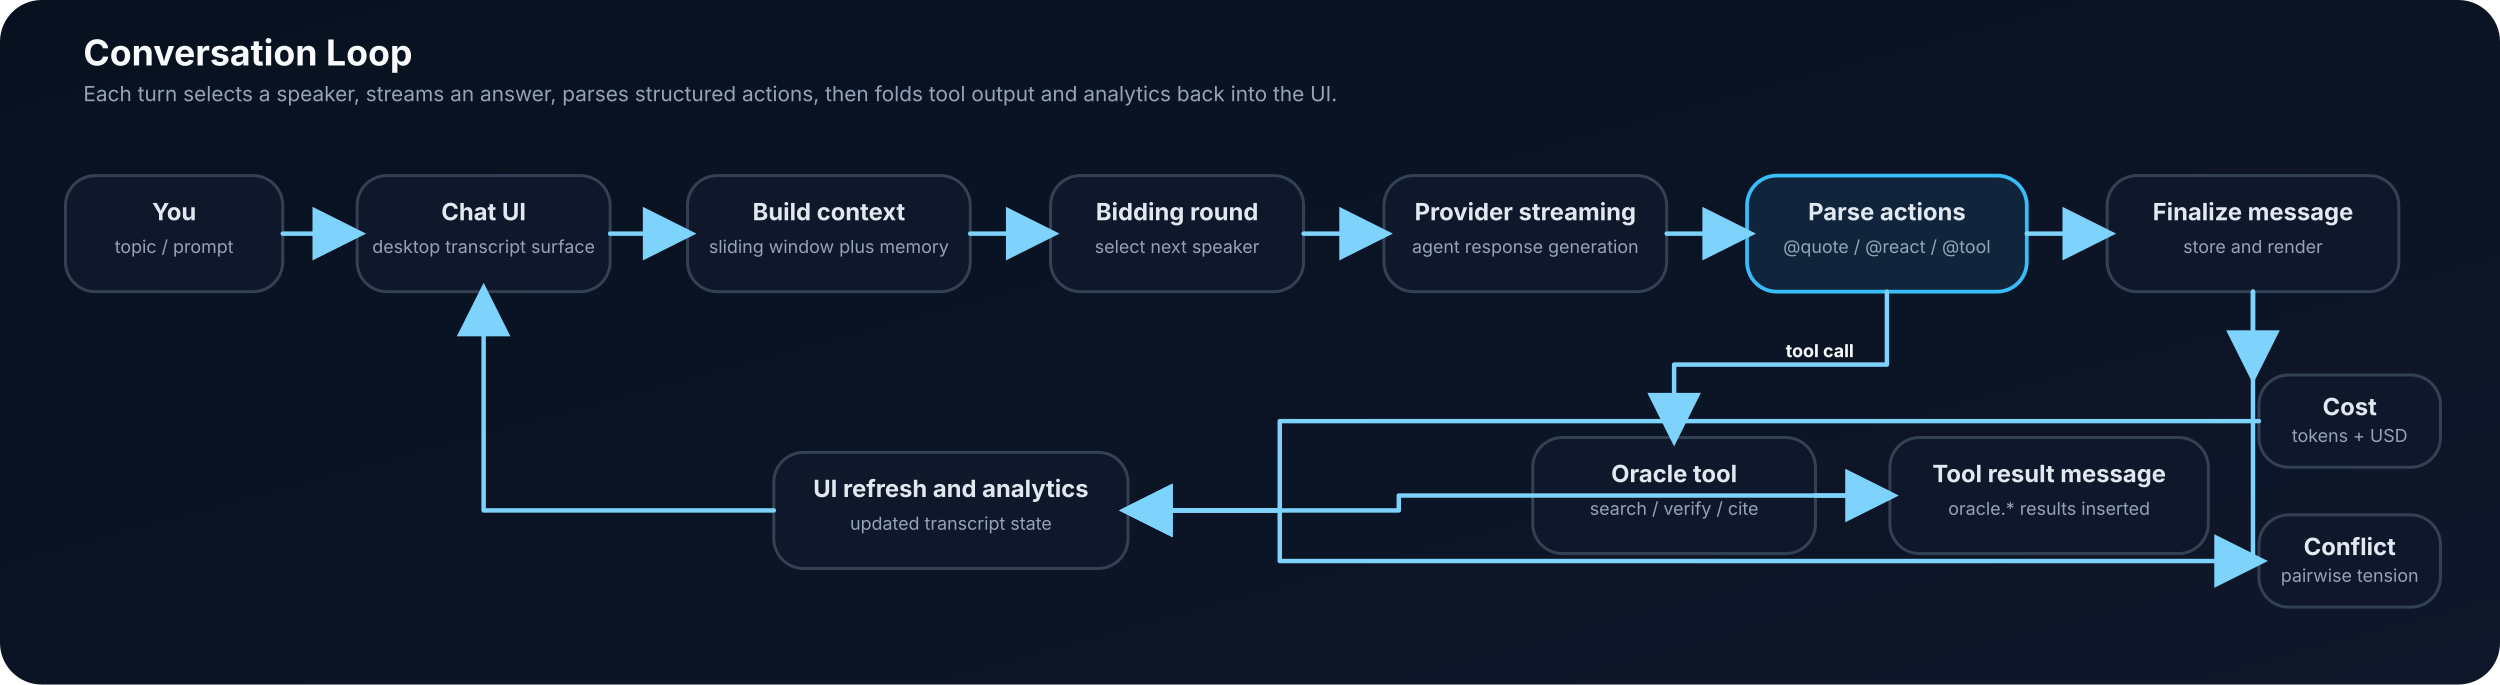
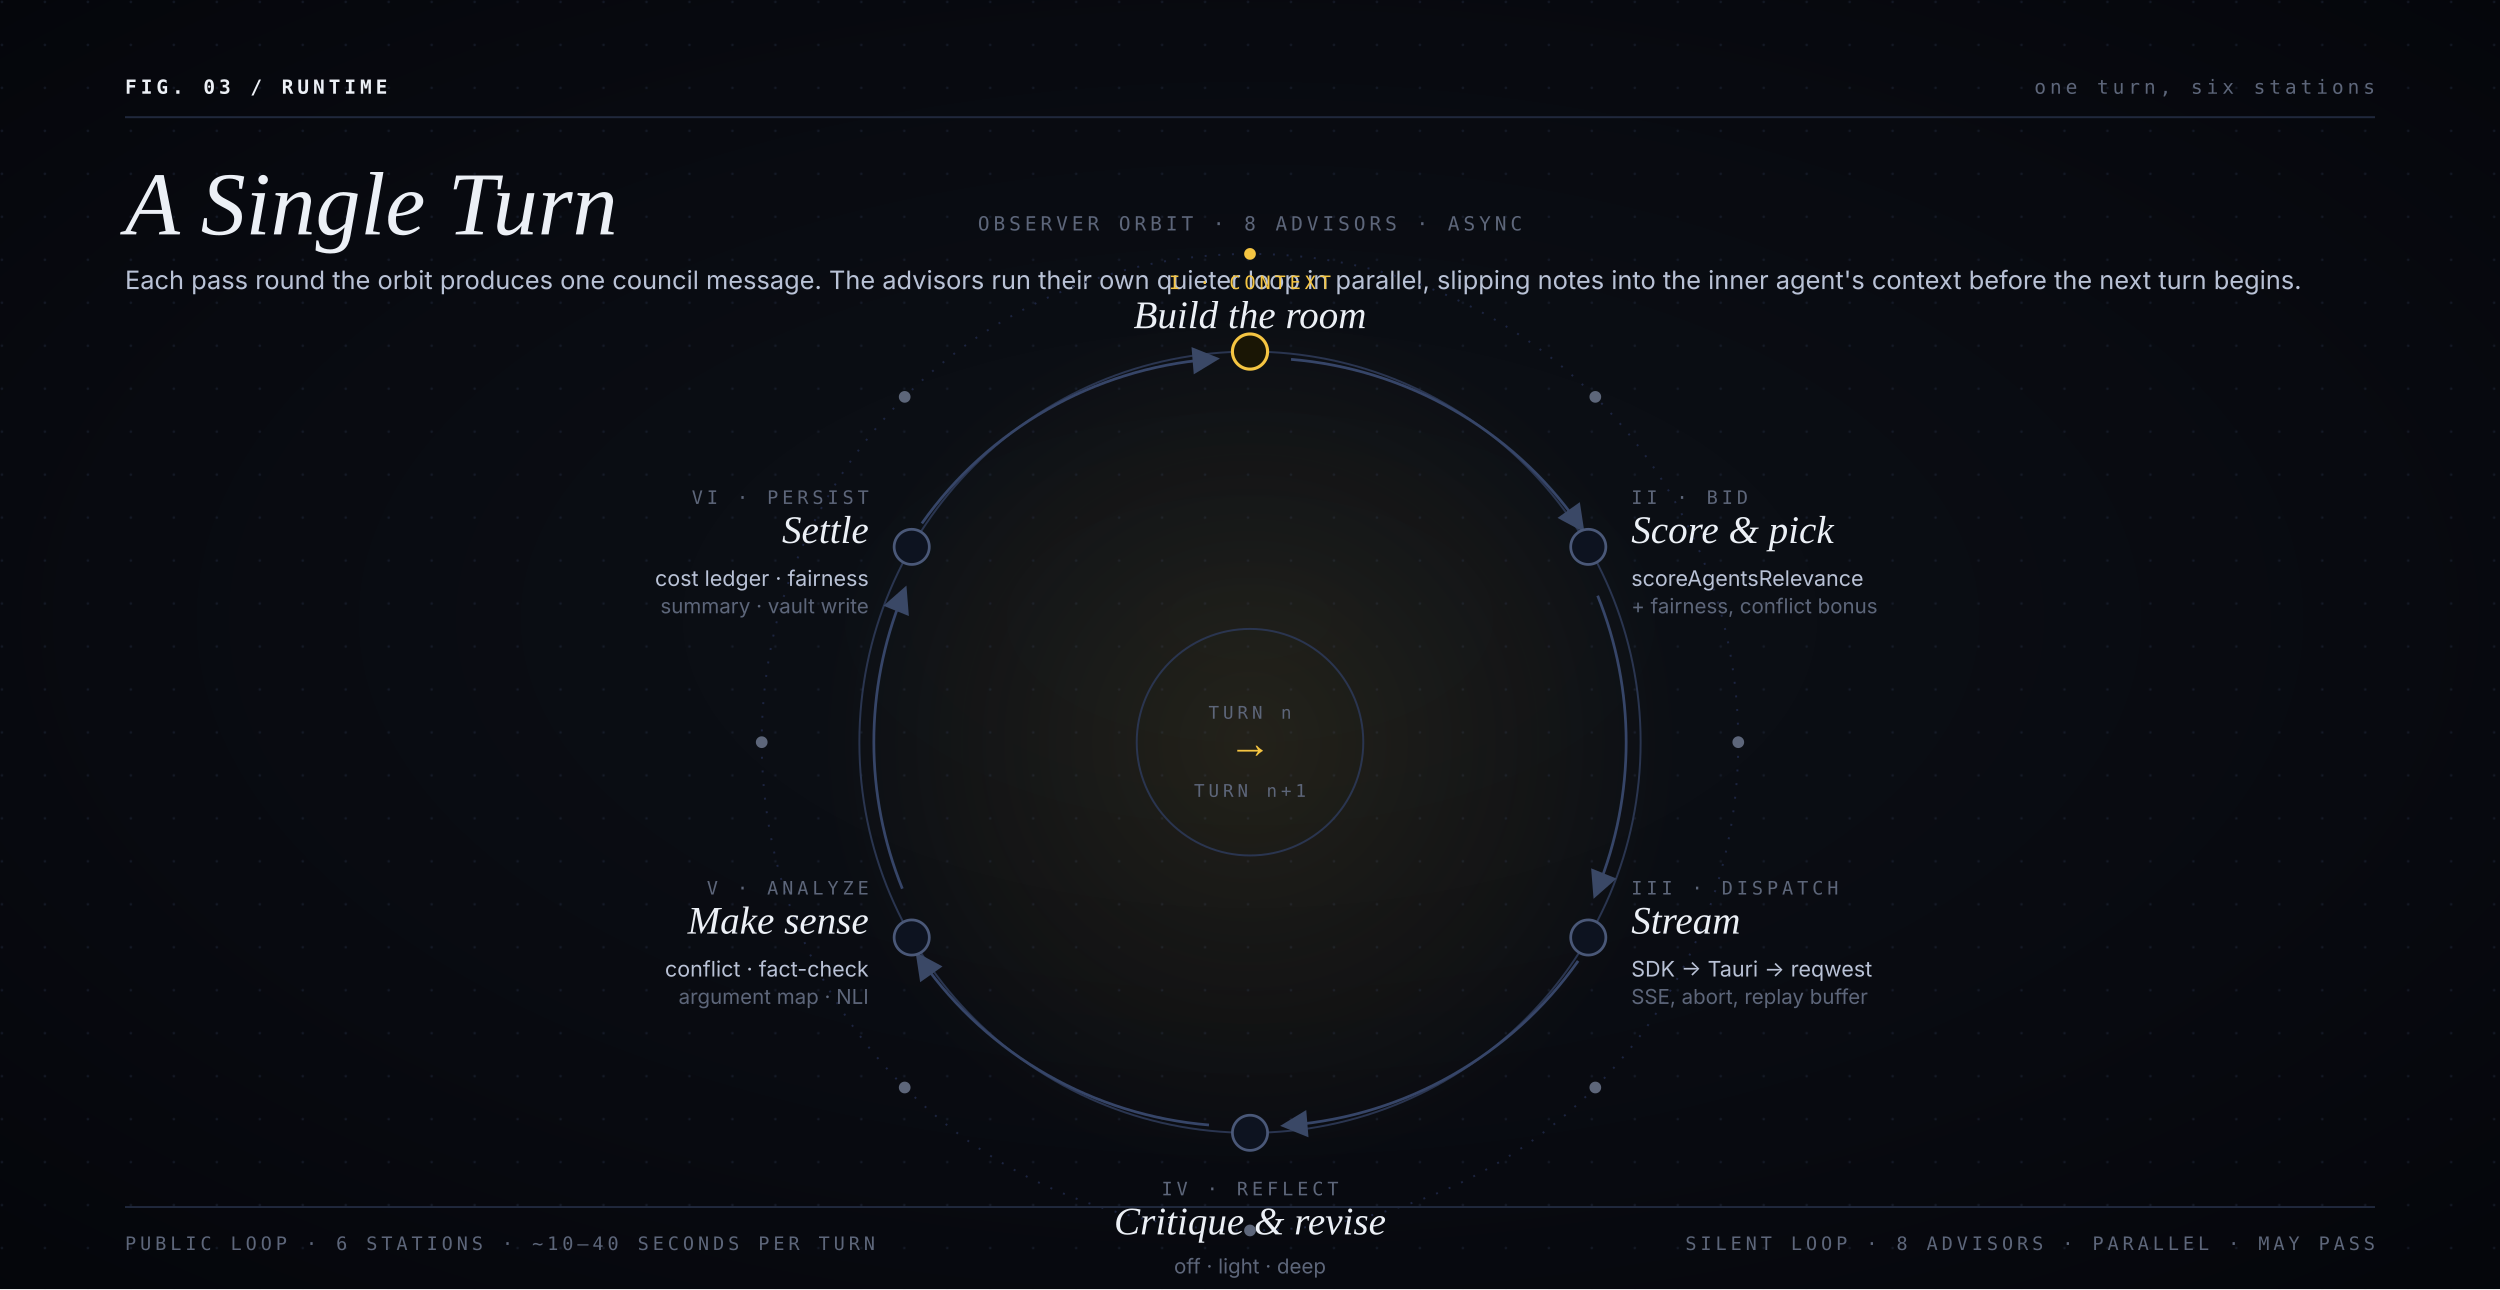
- <svg xmlns="http://www.w3.org/2000/svg" viewBox="0 0 1680 460" role="img" aria-labelledby="title desc">
+ <svg xmlns="http://www.w3.org/2000/svg" viewBox="0 0 1280 660" role="img" aria-labelledby="title desc" preserveAspectRatio="xMidYMid meet">
  <defs>
-     <linearGradient id="bg" x1="0" y1="0" x2="1" y2="1">
-       <stop offset="0%" stop-color="#07111f" />
-       <stop offset="100%" stop-color="#0f172a" />
-     </linearGradient>
-     <marker id="arrow" markerWidth="12" markerHeight="12" refX="10" refY="6" orient="auto">
-       <path d="M0 0L12 6L0 12z" fill="#7dd3fc" />
+     <radialGradient id="page" cx="50%" cy="48%" r="75%">
+       <stop offset="0%" stop-color="#0d1117" />
+       <stop offset="60%" stop-color="#080a10" />
+       <stop offset="100%" stop-color="#04050a" />
+     </radialGradient>
+     <pattern id="dotgrid" width="22" height="22" patternUnits="userSpaceOnUse">
+       <circle cx="1" cy="1" r="0.7" fill="#1c2434" fill-opacity="0.55" />
+     </pattern>
+     <radialGradient id="centerGlow" cx="50%" cy="50%" r="50%">
+       <stop offset="0%" stop-color="#f5c542" stop-opacity="0.10" />
+       <stop offset="100%" stop-color="#f5c542" stop-opacity="0" />
+     </radialGradient>
+     <marker id="motionTip" markerWidth="10" markerHeight="10" refX="6" refY="5" orient="auto">
+       <path d="M0 0L10 5L0 10z" fill="#3a4866" />
    </marker>
    <style>
-       text { font-family: ui-sans-serif, system-ui, -apple-system, BlinkMacSystemFont, "Segoe UI", sans-serif; }
-       .title { font-size: 24px; font-weight: 700; fill: #f8fafc; }
-       .subtitle { font-size: 14px; fill: #94a3b8; }
-       .node { fill: #0f172a; stroke: #334155; stroke-width: 2; rx: 20; }
-       .node-strong { fill: #10253c; stroke: #38bdf8; stroke-width: 2.5; rx: 20; }
-       .edge { stroke: #7dd3fc; stroke-width: 3; stroke-linecap: round; stroke-linejoin: round; fill: none; marker-end: url(#arrow); }
-       .label { font-size: 16px; font-weight: 700; fill: #e2e8f0; text-anchor: middle; }
-       .meta { font-size: 12px; fill: #94a3b8; text-anchor: middle; }
-       .route { font-size: 12px; font-weight: 700; fill: #f8fafc; }
+       .display { font-family: 'Cormorant Garamond', 'Hoefler Text', Garamond, 'Times New Roman', serif; }
+       .body    { font-family: 'Manrope', -apple-system, BlinkMacSystemFont, 'Helvetica Neue', sans-serif; }
+       .mono    { font-family: 'JetBrains Mono', 'SF Mono', Menlo, Consolas, monospace; }
+       .ink     { fill: #ecf0f6; }
+       .body-c  { fill: #b9c2d6; }
+       .muted   { fill: #5d667a; }
+       .gold    { fill: #f5c542; }
+       .stroke-hair { stroke: #20283c; stroke-width: 1; fill: none; }
+       .stroke-hair-strong { stroke: #344166; stroke-width: 1.2; fill: none; }
+       .stroke-rule { stroke: #1a2233; stroke-width: 1; fill: none; }
+       .orbit { fill: none; stroke: #2a3550; stroke-width: 1; }
+       .orbit-faint { fill: none; stroke: #1c2440; stroke-width: 1; stroke-dasharray: 1 6; }
+       .orbit-arc { fill: none; stroke: #364568; stroke-width: 1.4; }
+       .station-bullet { fill: #0d1320; stroke: #4a5878; stroke-width: 1.4; }
+       .station-bullet-active { fill: #1a1605; stroke: #f5c542; stroke-width: 1.6; }
    </style>
  </defs>
-   <rect width="1680" height="460" rx="28" fill="url(#bg)" />
-   <text x="56" y="44" class="title">Conversation Loop</text>
-   <text x="56" y="68" class="subtitle">Each turn selects a speaker, streams an answer, parses structured actions, then folds tool output and analytics back into the UI.</text>
-   <rect x="44" y="118" width="146" height="78" class="node" />
-   <text x="117" y="148" class="label">You</text>
-   <text x="117" y="170" class="meta">topic / prompt</text>
-   <rect x="240" y="118" width="170" height="78" class="node" />
-   <text x="325" y="148" class="label">Chat UI</text>
-   <text x="325" y="170" class="meta">desktop transcript surface</text>
-   <rect x="462" y="118" width="190" height="78" class="node" />
-   <text x="557" y="148" class="label">Build context</text>
-   <text x="557" y="170" class="meta">sliding window plus memory</text>
-   <rect x="706" y="118" width="170" height="78" class="node" />
-   <text x="791" y="148" class="label">Bidding round</text>
-   <text x="791" y="170" class="meta">select next speaker</text>
-   <rect x="930" y="118" width="190" height="78" class="node" />
-   <text x="1025" y="148" class="label">Provider streaming</text>
-   <text x="1025" y="170" class="meta">agent response generation</text>
-   <rect x="1174" y="118" width="188" height="78" class="node-strong" />
-   <text x="1268" y="148" class="label">Parse actions</text>
-   <text x="1268" y="170" class="meta">@quote / @react / @tool</text>
-   <rect x="1416" y="118" width="196" height="78" class="node" />
-   <text x="1514" y="148" class="label">Finalize message</text>
-   <text x="1514" y="170" class="meta">store and render</text>
-   <rect x="1030" y="294" width="190" height="78" class="node" />
-   <text x="1125" y="324" class="label">Oracle tool</text>
-   <text x="1125" y="346" class="meta">search / verify / cite</text>
-   <rect x="1270" y="294" width="214" height="78" class="node" />
-   <text x="1377" y="324" class="label">Tool result message</text>
-   <text x="1377" y="346" class="meta">oracle.* results inserted</text>
-   <rect x="1518" y="252" width="122" height="62" class="node" />
-   <text x="1579" y="279" class="label">Cost</text>
-   <text x="1579" y="297" class="meta">tokens + USD</text>
-   <rect x="1518" y="346" width="122" height="62" class="node" />
-   <text x="1579" y="373" class="label">Conflict</text>
-   <text x="1579" y="391" class="meta">pairwise tension</text>
-   <rect x="520" y="304" width="238" height="78" class="node" />
-   <text x="639" y="334" class="label">UI refresh and analytics</text>
-   <text x="639" y="356" class="meta">updated transcript state</text>
-   <path d="M190 157H240" class="edge" />
-   <path d="M410 157H462" class="edge" />
-   <path d="M652 157H706" class="edge" />
-   <path d="M876 157H930" class="edge" />
-   <path d="M1120 157H1174" class="edge" />
-   <path d="M1362 157H1416" class="edge" />
-   <path d="M1268 196V245H1125V294" class="edge" />
-   <path d="M1220 333H1270" class="edge" />
-   <path d="M1514 196V252" class="edge" />
-   <path d="M1514 196V377H1518" class="edge" />
-   <path d="M1270 333H940V343H758" class="edge" />
-   <path d="M1518 283H860V343H758" class="edge" />
-   <path d="M1518 377H860V343H758" class="edge" />
-   <path d="M520 343H325V196" class="edge" />
-   <text x="1200" y="240" class="route">tool call</text>
+   <rect width="1280" height="660" fill="url(#page)" />
+   <rect width="1280" height="660" fill="url(#dotgrid)" />
+   <line x1="64" y1="60" x2="1216" y2="60" class="stroke-hair" />
+   <text x="64" y="48" class="mono ink" font-size="10" font-weight="600" letter-spacing="2">FIG. 03 / RUNTIME</text>
+   <text x="1216" y="48" class="mono muted" font-size="10" letter-spacing="2" text-anchor="end">one turn, six stations</text>
+   <text x="64" y="120" class="display ink" font-style="italic" font-size="46">A Single Turn</text>
+   <text x="64" y="148" class="body body-c" font-size="13">Each pass round the orbit produces one council message. The advisors run their own quieter loop in parallel, slipping notes into the inner agent's context before the next turn begins.</text>
+   <circle cx="640" cy="380" r="220" fill="url(#centerGlow)" />
+   <circle cx="640" cy="380" r="250" class="orbit-faint" />
+   <text x="640" y="118" class="mono muted" font-size="10" letter-spacing="2" text-anchor="middle">OBSERVER ORBIT · 8 ADVISORS · ASYNC</text>
+   <circle cx="640" cy="380" r="200" class="orbit" />
+   <circle cx="640" cy="380" r="58" class="orbit" />
+   <g class="orbit-arc">
+     <path d="M 661 184 A 200 200 0 0 1 808 268" marker-end="url(#motionTip)" />
+     <path d="M 818 305 A 200 200 0 0 1 818 455" marker-end="url(#motionTip)" />
+     <path d="M 808 492 A 200 200 0 0 1 661 576" marker-end="url(#motionTip)" />
+     <path d="M 619 576 A 200 200 0 0 1 472 492" marker-end="url(#motionTip)" />
+     <path d="M 462 455 A 200 200 0 0 1 462 305" marker-end="url(#motionTip)" />
+     <path d="M 472 268 A 200 200 0 0 1 619 184" marker-end="url(#motionTip)" />
+   </g>
+   <circle cx="640" cy="180" r="9" class="station-bullet-active" />
+   <circle cx="813.2" cy="280" r="9" class="station-bullet" />
+   <circle cx="813.2" cy="480" r="9" class="station-bullet" />
+   <circle cx="640" cy="580" r="9" class="station-bullet" />
+   <circle cx="466.8" cy="480" r="9" class="station-bullet" />
+   <circle cx="466.8" cy="280" r="9" class="station-bullet" />
+   <g transform="translate(640,180)">
+     <text x="0" y="-32" class="mono gold" font-size="9.5" letter-spacing="2" text-anchor="middle">I · CONTEXT</text>
+     <text x="0" y="-12" class="display ink" font-style="italic" font-size="20" text-anchor="middle">Build the room</text>
+   </g>
+   <g transform="translate(813.2,280)">
+     <text x="22" y="-22" class="mono muted" font-size="9.5" letter-spacing="2">II · BID</text>
+     <text x="22" y="-2" class="display ink" font-style="italic" font-size="20">Score &amp; pick</text>
+     <text x="22" y="20" class="body body-c" font-size="11">scoreAgentsRelevance</text>
+     <text x="22" y="34" class="body muted" font-size="10.5">+ fairness, conflict bonus</text>
+   </g>
+   <g transform="translate(813.2,480)">
+     <text x="22" y="-22" class="mono muted" font-size="9.5" letter-spacing="2">III · DISPATCH</text>
+     <text x="22" y="-2" class="display ink" font-style="italic" font-size="20">Stream</text>
+     <text x="22" y="20" class="body body-c" font-size="11">SDK → Tauri → reqwest</text>
+     <text x="22" y="34" class="body muted" font-size="10.5">SSE, abort, replay buffer</text>
+   </g>
+   <g transform="translate(640,580)">
+     <text x="0" y="32" class="mono muted" font-size="9.5" letter-spacing="2" text-anchor="middle">IV · REFLECT</text>
+     <text x="0" y="52" class="display ink" font-style="italic" font-size="20" text-anchor="middle">Critique &amp; revise</text>
+     <text x="0" y="72" class="body muted" font-size="10.5" text-anchor="middle">off · light · deep</text>
+   </g>
+   <g transform="translate(466.8,480)">
+     <text x="-22" y="-22" class="mono muted" font-size="9.5" letter-spacing="2" text-anchor="end">V · ANALYZE</text>
+     <text x="-22" y="-2" class="display ink" font-style="italic" font-size="20" text-anchor="end">Make sense</text>
+     <text x="-22" y="20" class="body body-c" font-size="11" text-anchor="end">conflict · fact-check</text>
+     <text x="-22" y="34" class="body muted" font-size="10.5" text-anchor="end">argument map · NLI</text>
+   </g>
+   <g transform="translate(466.8,280)">
+     <text x="-22" y="-22" class="mono muted" font-size="9.5" letter-spacing="2" text-anchor="end">VI · PERSIST</text>
+     <text x="-22" y="-2" class="display ink" font-style="italic" font-size="20" text-anchor="end">Settle</text>
+     <text x="-22" y="20" class="body body-c" font-size="11" text-anchor="end">cost ledger · fairness</text>
+     <text x="-22" y="34" class="body muted" font-size="10.5" text-anchor="end">summary · vault write</text>
+   </g>
+   <text x="640" y="368" class="mono muted" font-size="9" letter-spacing="2" text-anchor="middle">TURN n</text>
+   <text x="640" y="388" class="display gold" font-style="italic" font-size="22" text-anchor="middle">→</text>
+   <text x="640" y="408" class="mono muted" font-size="9" letter-spacing="2" text-anchor="middle">TURN n+1</text>
+   <g>
+     <circle cx="816.8" cy="203.2" r="3" fill="#5d667a" />
+     <circle cx="816.8" cy="556.8" r="3" fill="#5d667a" />
+     <circle cx="463.2" cy="556.8" r="3" fill="#5d667a" />
+     <circle cx="463.2" cy="203.2" r="3" fill="#5d667a" />
+     <circle cx="890" cy="380" r="3" fill="#5d667a" />
+     <circle cx="390" cy="380" r="3" fill="#5d667a" />
+     <circle cx="640" cy="130" r="3" fill="#f5c542" />
+     <circle cx="640" cy="630" r="3" fill="#5d667a" />
+   </g>
+   <line x1="64" y1="618" x2="1216" y2="618" class="stroke-hair" />
+   <text x="64" y="640" class="mono muted" font-size="9.5" letter-spacing="2">PUBLIC LOOP · 6 STATIONS · ~10–40 SECONDS PER TURN</text>
+   <text x="1216" y="640" class="mono muted" font-size="9.5" letter-spacing="2" text-anchor="end">SILENT LOOP · 8 ADVISORS · PARALLEL · MAY PASS</text>
</svg>
